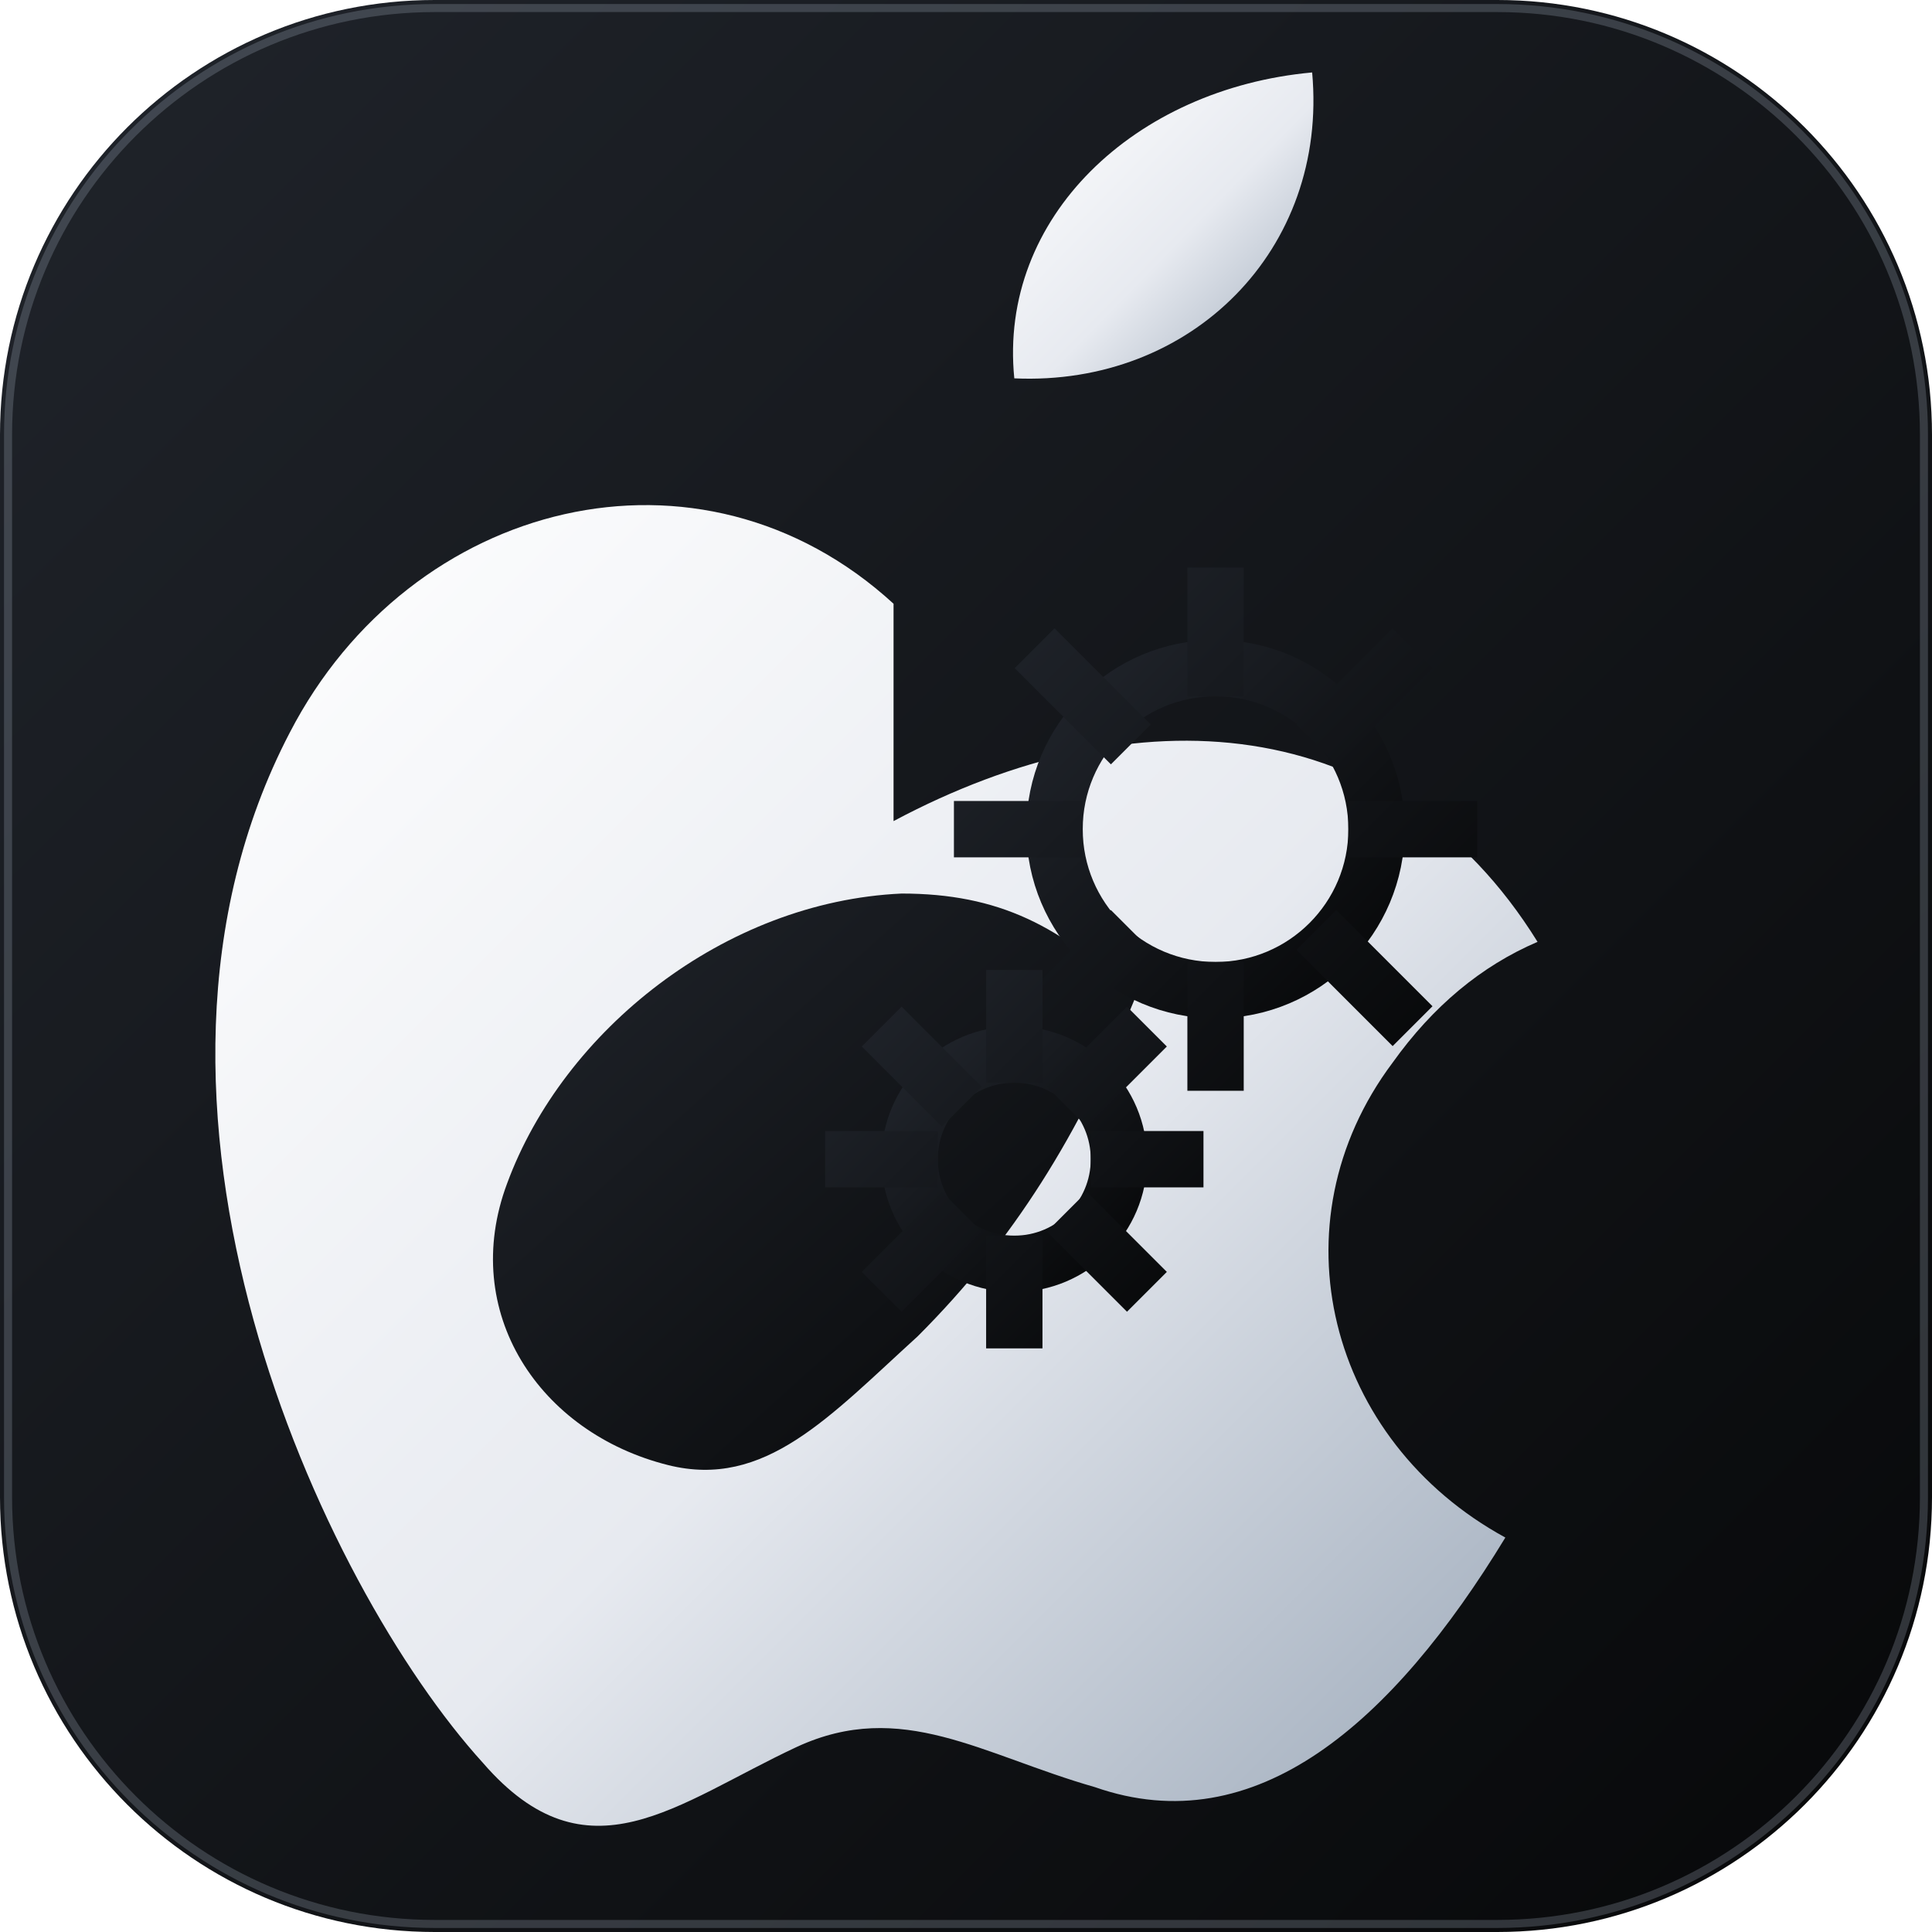
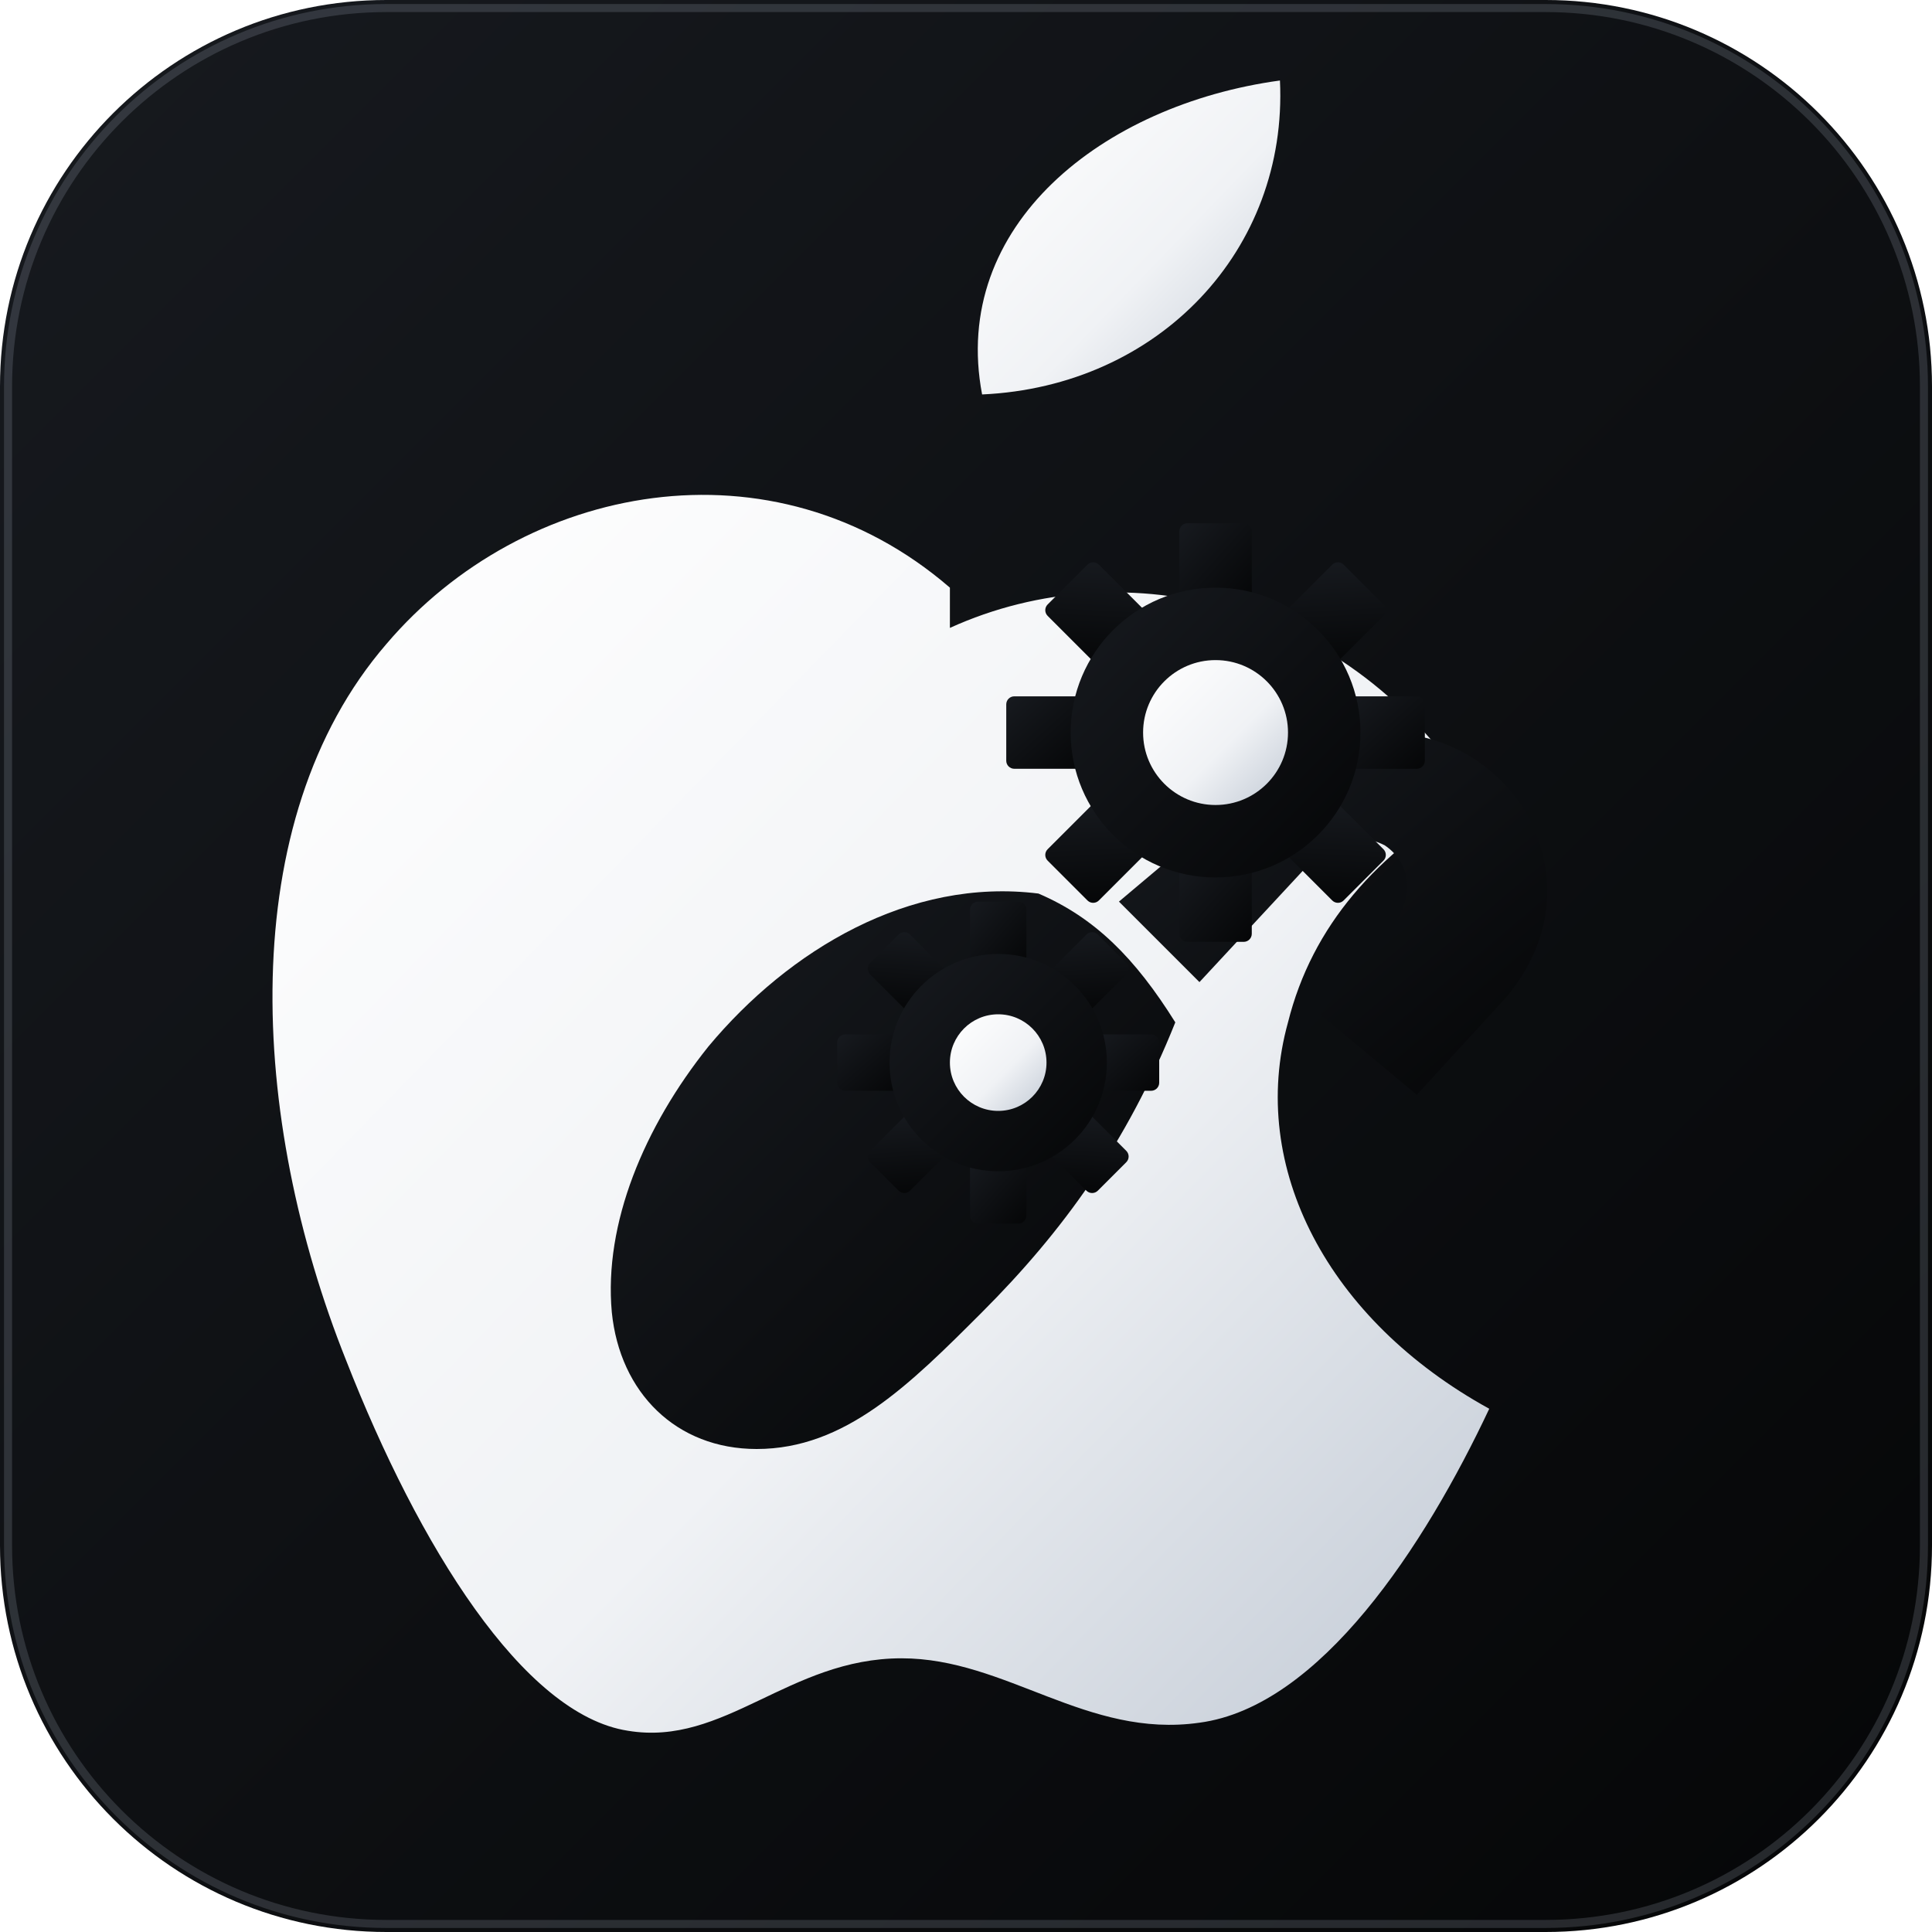
<svg xmlns="http://www.w3.org/2000/svg" viewBox="0 0 240 240" role="img" aria-labelledby="title desc">
  <defs>
-     <linearGradient id="metal" x1="0" y1="0" x2="1" y2="1">
+     <linearGradient id="silver" x1="0" y1="0" x2="1" y2="1">
      <stop stop-color="#fff" />
-       <stop offset=".55" stop-color="#e7eaf0" />
-       <stop offset="1" stop-color="#9ba8b8" />
+       <stop offset=".58" stop-color="#f0f2f5" />
+       <stop offset="1" stop-color="#c2cad5" />
    </linearGradient>
-     <linearGradient id="bg" x1="0" y1="0" x2="1" y2="1">
-       <stop stop-color="#20242b" />
-       <stop offset="1" stop-color="#070809" />
+     <linearGradient id="black" x1="0" y1="0" x2="1" y2="1">
+       <stop stop-color="#171a1f" />
+       <stop offset="1" stop-color="#050607" />
    </linearGradient>
  </defs>
-   <rect width="240" height="240" rx="54" fill="url(#bg)" />
-   <rect x="1" y="1" width="238" height="238" rx="53" fill="none" stroke="#a9b4c4" stroke-opacity=".25" />
-   <path d="M126 47c-2-20 15-36 37-38 2 22-15 39-37 38Z" fill="url(#metal)" />
-   <path d="M111 75C87 53 51 62 36 91c-24 46 4 106 24 128 13 15 24 5 39-2 13-6 23 1 37 5 20 7 37-8 51-31-22-12-29-39-14-59 5-7 11-12 18-15-18-29-50-31-80-15Z" fill="url(#metal)" />
-   <path d="M112 111c-22 1-42 17-49 36-6 16 4 31 20 35 12 3 20-6 31-16 12-12 20-25 27-42-9-9-17-13-29-13Z" fill="url(#bg)" />
-   <g fill="url(#bg)" stroke="url(#bg)" stroke-width="7" stroke-linecap="square">
-     <circle cx="151" cy="103" r="20" fill="none" />
-     <path d="M151 74v9m0 40v9m-29-29h9m40 0h9m-49-20 7 7m28 28 7 7m0-42-7 7m-28 28-7 7" />
-     <circle cx="126" cy="144" r="13" fill="none" />
-     <path d="M126 124v7m0 26v7m-20-20h7m26 0h7m-34-14 5 5m18 18 5 5m0-28-5 5m-18 18-5 5" />
+   <rect width="240" height="240" rx="48" fill="url(#black)" />
+   <rect x="1" y="1" width="238" height="238" rx="47" fill="none" stroke="#aeb9c9" stroke-opacity=".19" />
+   <path d="M122 49C118 28 137 13 159 10c1 21-15 38-37 39Z" fill="url(#silver)" />
+   <path d="M118 73C96 54 65 60 48 80 29 102 31 139 43 169c9 23 22 44 35 46 12 2 20-9 34-9 13 0 23 10 37 8 15-2 28-22 36-39-20-11-30-30-25-48 3-12 11-21 23-28-15-24-43-31-65-21Z" fill="url(#silver)" />
+   <path d="M129 111c-16-2-31 7-41 19-8 10-13 22-12 33 1 10 8 17 18 17 11 0 19-8 28-17 10-10 18-21 24-36-5-8-10-13-17-16Z" fill="url(#black)" />
+   <path d="M158 96c11-8 24-6 31 4 5 8 4 17-2 24l-11 12-12-10 9-11c3-4 2-8-1-10-4-2-7 0-10 3l-13 14-10-10 19-16Z" fill="url(#black)" />
+   <g transform="translate(151 91)" fill="url(#black)">
+     <rect x="-4.5" y="-26" width="9" height="10" rx="1" />
+     <rect x="-4.5" y="16" width="9" height="10" rx="1" />
+     <rect x="-26" y="-4.5" width="10" height="9" rx="1" />
+     <rect x="16" y="-4.5" width="10" height="9" rx="1" />
+     <rect x="-4.5" y="-26" width="9" height="10" rx="1" transform="rotate(45)" />
+     <rect x="-4.5" y="16" width="9" height="10" rx="1" transform="rotate(45)" />
+     <rect x="-26" y="-4.5" width="10" height="9" rx="1" transform="rotate(45)" />
+     <rect x="16" y="-4.5" width="10" height="9" rx="1" transform="rotate(45)" />
+     <circle r="18" />
+     <circle r="9" fill="url(#silver)" />
+   </g>
+   <g transform="translate(124 132)" fill="url(#black)">
+     <rect x="-3.5" y="-20" width="7" height="8" rx="1" />
+     <rect x="-3.5" y="12" width="7" height="8" rx="1" />
+     <rect x="-20" y="-3.5" width="8" height="7" rx="1" />
+     <rect x="12" y="-3.5" width="8" height="7" rx="1" />
+     <rect x="-3.5" y="-20" width="7" height="8" rx="1" transform="rotate(45)" />
+     <rect x="-3.5" y="12" width="7" height="8" rx="1" transform="rotate(45)" />
+     <rect x="-20" y="-3.5" width="8" height="7" rx="1" transform="rotate(45)" />
+     <rect x="12" y="-3.5" width="8" height="7" rx="1" transform="rotate(45)" />
+     <circle r="13.5" />
+     <circle r="6" fill="url(#silver)" />
  </g>
</svg>
